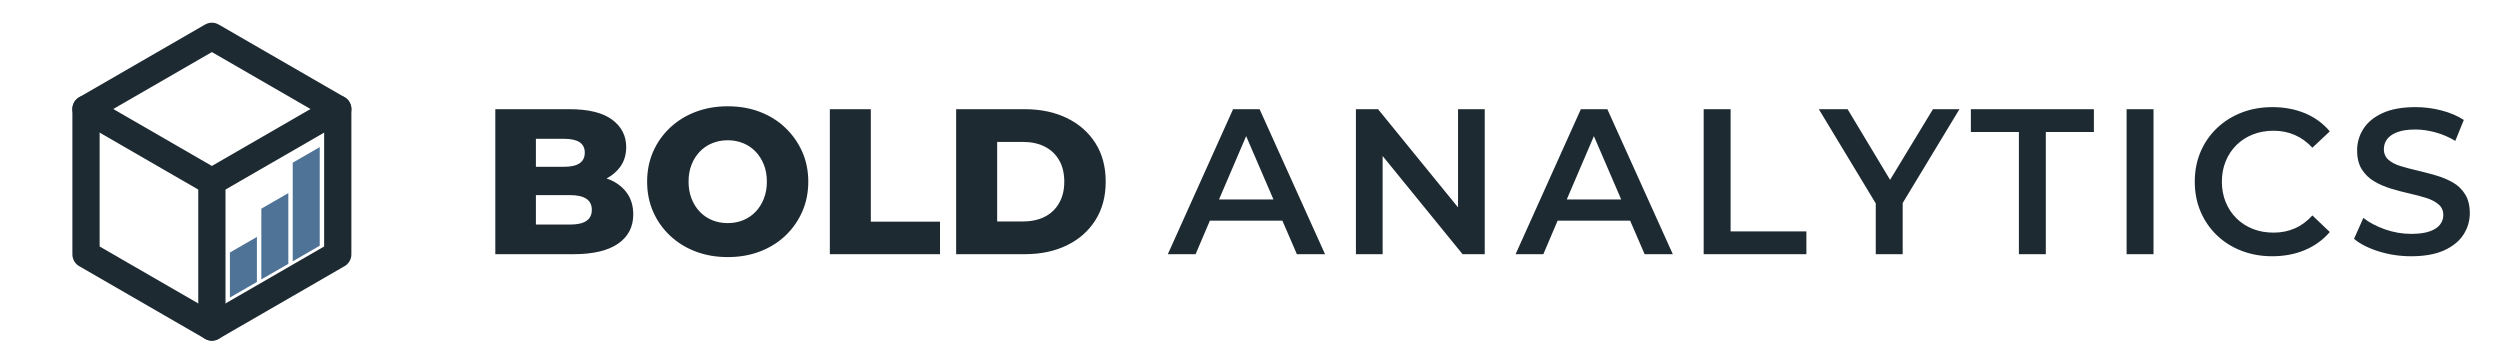
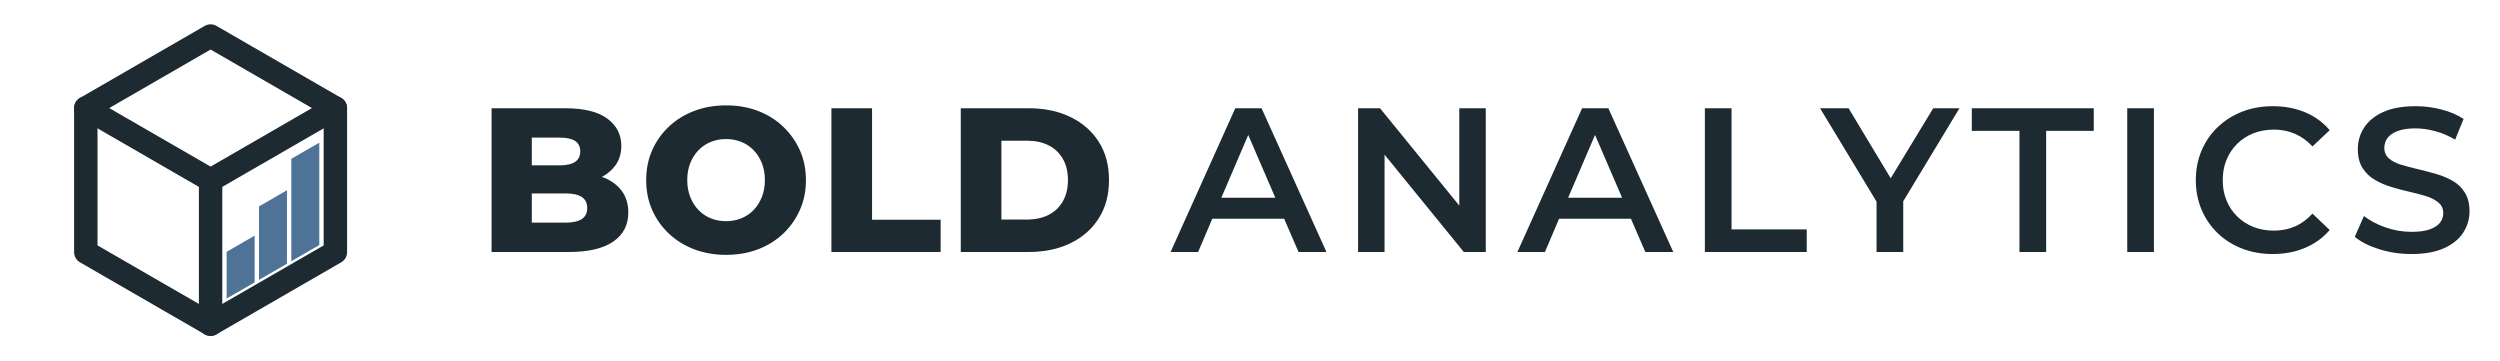
- <svg xmlns="http://www.w3.org/2000/svg" viewBox="0 0 687.38 100" width="688" height="100">
-   <g fill="none" stroke="#1e2a32" stroke-width="7.5" stroke-linejoin="round" stroke-linecap="round">
+ <svg xmlns="http://www.w3.org/2000/svg" viewBox="0 0 693.08 100" width="694" height="100">
+   <g fill="none" stroke="#1e2a32" stroke-width="6.5" stroke-linejoin="round" stroke-linecap="round">
    <polygon points="58,10 92.64,30 92.64,70 58,90 23.36,70 23.36,30" />
    <path d="M23.36,30 L58,50 L92.64,30 M58,50 L58,90" />
  </g>
-   <path d="M62.96,81.88 L70.39,77.59 L70.39,65.2 L62.96,69.49 Z" fill="#4f7396" />
-   <path d="M71.61,76.89 L79.04,72.61 L79.04,53.14 L71.61,57.42 Z" fill="#4f7396" />
-   <path d="M80.25,71.91 L87.68,67.62 L87.68,40.48 L80.25,44.77 Z" fill="#4f7396" />
-   <path d="M157.55 69.95L136 69.95L136 30.05L156.41 30.05Q164.27 30.05 168.15 32.93Q172.02 35.81 172.02 40.48L172.02 40.48Q172.02 43.56 170.43 45.84L170.43 45.84Q169.00 47.83 166.61 49.14L166.61 49.14Q167.01 49.26 167.35 49.37L167.35 49.37Q170.48 50.68 172.22 53.11Q173.96 55.53 173.96 59.01L173.96 59.01Q173.96 64.19 169.77 67.07Q165.58 69.95 157.55 69.95L157.55 69.95ZM147.17 53.70L147.17 61.80L156.63 61.80Q159.54 61.80 161.05 60.80Q162.56 59.80 162.56 57.75Q162.56 55.70 161.05 54.70Q159.54 53.70 156.63 53.70L156.63 53.70L147.17 53.70ZM147.17 38.20L147.17 45.90L154.92 45.90Q157.77 45.90 159.20 44.93Q160.62 43.96 160.62 42.02Q160.62 40.08 159.20 39.14Q157.77 38.20 154.92 38.20L154.92 38.20L147.17 38.20ZM199.95 70.75L199.95 70.75Q195.17 70.75 191.12 69.21Q187.07 67.67 184.08 64.85Q181.09 62.03 179.43 58.26Q177.78 54.50 177.78 50.00L177.78 50.00Q177.78 45.50 179.43 41.73Q181.09 37.97 184.08 35.15Q187.07 32.33 191.12 30.79Q195.17 29.25 199.95 29.25L199.95 29.25Q204.80 29.25 208.82 30.79Q212.84 32.33 215.80 35.15Q218.76 37.97 220.45 41.73Q222.13 45.50 222.13 50.00L222.13 50.00Q222.13 54.50 220.45 58.29Q218.76 62.08 215.80 64.88Q212.84 67.67 208.82 69.21Q204.80 70.75 199.95 70.75ZM199.95 61.40L199.95 61.40Q202.23 61.40 204.20 60.60Q206.17 59.80 207.62 58.29Q209.07 56.78 209.90 54.67Q210.73 52.56 210.73 50.00L210.73 50.00Q210.73 47.38 209.90 45.30Q209.07 43.22 207.62 41.71Q206.17 40.20 204.20 39.40Q202.23 38.60 199.95 38.60L199.95 38.60Q197.67 38.60 195.71 39.40Q193.74 40.20 192.29 41.71Q190.83 43.22 190.01 45.30Q189.18 47.38 189.18 50.00L189.18 50.00Q189.18 52.56 190.01 54.67Q190.83 56.78 192.29 58.29Q193.74 59.80 195.71 60.60Q197.67 61.40 199.95 61.40ZM258.38 69.95L228.06 69.95L228.06 30.05L239.34 30.05L239.34 61.00L258.38 61.00L258.38 69.95ZM281.69 69.95L262.82 69.95L262.82 30.05L281.69 30.05Q288.30 30.05 293.32 32.50Q298.34 34.95 301.16 39.40Q303.98 43.84 303.98 50.00L303.98 50.00Q303.98 56.10 301.16 60.57Q298.34 65.05 293.32 67.50Q288.30 69.95 281.69 69.95L281.69 69.95ZM274.11 39.06L274.11 60.94L281.24 60.94Q284.66 60.94 287.19 59.66Q289.73 58.38 291.15 55.90Q292.58 53.42 292.58 50.00L292.58 50.00Q292.58 46.52 291.15 44.07Q289.73 41.62 287.19 40.34Q284.66 39.06 281.24 39.06L281.24 39.06L274.11 39.06Z" fill="#1e2a32" />
-   <path d="M328.72 69.95L321.08 69.95L339.03 30.05L346.33 30.05L364.34 69.95L356.59 69.95L352.60 60.72L332.65 60.72L328.72 69.95ZM335.16 54.90L350.15 54.90L342.63 37.46L335.16 54.90ZM380.19 69.95L372.84 69.95L372.84 30.05L378.93 30.05L400.94 57.07L400.94 30.05L408.29 30.05L408.29 69.95L402.19 69.95L380.19 42.93L380.19 69.95ZM424.42 69.95L416.78 69.95L434.74 30.05L442.03 30.05L460.05 69.95L452.29 69.95L448.30 60.72L428.35 60.72L424.42 69.95ZM430.86 54.90L445.85 54.90L438.33 37.46L430.86 54.90ZM496.81 69.95L468.54 69.95L468.54 30.05L475.95 30.05L475.95 63.68L496.81 63.68L496.81 69.95ZM523.31 69.95L515.90 69.95L515.90 55.98L500.23 30.05L508.15 30.05L519.84 49.49L531.64 30.05L538.93 30.05L523.31 55.87L523.31 69.95ZM562.70 69.95L555.29 69.95L555.29 36.32L542.07 36.32L542.07 30.05L575.93 30.05L575.93 36.32L562.70 36.32L562.70 69.95ZM592.34 69.95L584.93 69.95L584.93 30.05L592.34 30.05L592.34 69.95ZM625.00 70.52L625.00 70.52Q620.44 70.52 616.54 69.01Q612.63 67.50 609.76 64.73Q606.88 61.97 605.28 58.21Q603.69 54.45 603.69 50.00L603.69 50.00Q603.69 45.55 605.28 41.79Q606.88 38.03 609.78 35.27Q612.69 32.50 616.57 30.99Q620.44 29.48 625.06 29.48L625.06 29.48Q629.96 29.48 634.01 31.16Q638.06 32.84 640.85 36.15L640.85 36.15L636.06 40.65Q633.89 38.31 631.22 37.15Q628.54 35.98 625.40 35.98L625.40 35.98Q622.27 35.98 619.67 37.00Q617.08 38.03 615.17 39.91Q613.26 41.79 612.21 44.36Q611.15 46.92 611.15 50.00L611.15 50.00Q611.15 53.08 612.21 55.64Q613.26 58.21 615.17 60.09Q617.08 61.97 619.67 63.00Q622.27 64.02 625.40 64.02L625.40 64.02Q628.54 64.02 631.22 62.85Q633.89 61.68 636.06 59.29L636.06 59.29L640.85 63.85Q638.06 67.10 634.01 68.81Q629.96 70.52 625.00 70.52ZM663.25 70.52L663.25 70.52Q658.58 70.52 654.30 69.18Q650.03 67.84 647.52 65.73L647.52 65.73L650.08 59.97Q652.48 61.86 656.01 63.11Q659.55 64.36 663.25 64.36L663.25 64.36Q666.38 64.36 668.32 63.68Q670.26 63.00 671.17 61.83Q672.09 60.66 672.09 59.18L672.09 59.18Q672.09 57.35 670.77 56.24Q669.46 55.13 667.38 54.47Q665.30 53.82 662.77 53.25Q660.23 52.68 657.69 51.91Q655.16 51.14 653.08 49.91Q651.00 48.69 649.68 46.64Q648.37 44.58 648.37 41.39L648.37 41.39Q648.37 38.14 650.11 35.44Q651.85 32.73 655.41 31.10Q658.98 29.48 664.45 29.48L664.45 29.48Q668.04 29.48 671.57 30.39Q675.11 31.30 677.73 33.01L677.73 33.01L675.39 38.77Q672.71 37.17 669.86 36.41Q667.01 35.64 664.39 35.64L664.39 35.64Q661.31 35.64 659.40 36.38Q657.49 37.12 656.61 38.31Q655.73 39.51 655.73 41.05L655.73 41.05Q655.73 42.87 657.01 43.99Q658.29 45.10 660.37 45.72Q662.45 46.35 665.02 46.95Q667.58 47.55 670.12 48.29Q672.65 49.03 674.74 50.23Q676.82 51.42 678.10 53.48Q679.38 55.53 679.38 58.66L679.38 58.66Q679.38 61.86 677.64 64.56Q675.90 67.27 672.31 68.90Q668.72 70.52 663.25 70.52Z" fill="#1e2a32" />
+   <path d="M62.46,82.87 L70.23,78.39 L70.23,65.41 L62.46,69.9 Z" fill="#4f7396" />
+   <path d="M71.44,77.69 L79.2,73.21 L79.2,52.81 L71.44,57.3 Z" fill="#4f7396" />
+   <path d="M80.41,72.51 L88.18,68.03 L88.18,39.6 L80.41,44.08 Z" fill="#4f7396" />
+   <path d="M157.55 69.95L136 69.95L136 30.05L156.41 30.05Q164.27 30.05 168.15 32.93Q172.02 35.81 172.02 40.48L172.02 40.48Q172.02 43.56 170.43 45.84L170.43 45.84Q169.00 47.83 166.61 49.14L166.61 49.14Q167.01 49.26 167.35 49.37L167.35 49.37Q170.48 50.68 172.22 53.11Q173.96 55.53 173.96 59.01L173.96 59.01Q173.96 64.19 169.77 67.07Q165.58 69.95 157.55 69.95L157.55 69.95ZM147.17 53.70L147.17 61.80L156.63 61.80Q159.54 61.80 161.05 60.80Q162.56 59.80 162.56 57.75Q162.56 55.70 161.05 54.70Q159.54 53.70 156.63 53.70L156.63 53.70L147.17 53.70ZM147.17 38.20L147.17 45.90L154.92 45.90Q157.77 45.90 159.20 44.93Q160.62 43.96 160.62 42.02Q160.62 40.08 159.20 39.14Q157.77 38.20 154.92 38.20L154.92 38.20L147.17 38.20ZM201.09 70.75L201.09 70.75Q196.31 70.75 192.26 69.21Q188.21 67.67 185.22 64.85Q182.23 62.03 180.57 58.26Q178.92 54.50 178.92 50.00L178.92 50.00Q178.92 45.50 180.57 41.73Q182.23 37.97 185.22 35.15Q188.21 32.33 192.26 30.79Q196.31 29.25 201.09 29.25L201.09 29.25Q205.94 29.25 209.96 30.79Q213.98 32.33 216.94 35.15Q219.90 37.97 221.59 41.73Q223.27 45.50 223.27 50.00L223.27 50.00Q223.27 54.50 221.59 58.29Q219.90 62.08 216.94 64.88Q213.98 67.67 209.96 69.21Q205.94 70.75 201.09 70.75ZM201.09 61.40L201.09 61.40Q203.37 61.40 205.34 60.60Q207.31 59.80 208.76 58.29Q210.21 56.78 211.04 54.67Q211.87 52.56 211.87 50.00L211.87 50.00Q211.87 47.38 211.04 45.30Q210.21 43.22 208.76 41.71Q207.31 40.20 205.34 39.40Q203.37 38.60 201.09 38.60L201.09 38.60Q198.81 38.60 196.85 39.40Q194.88 40.20 193.43 41.71Q191.97 43.22 191.15 45.30Q190.32 47.38 190.32 50.00L190.32 50.00Q190.32 52.56 191.15 54.67Q191.97 56.78 193.43 58.29Q194.88 59.80 196.85 60.60Q198.81 61.40 201.09 61.40ZM260.66 69.95L230.34 69.95L230.34 30.05L241.62 30.05L241.62 61.00L260.66 61.00L260.66 69.95ZM285.11 69.95L266.25 69.95L266.25 30.05L285.11 30.05Q291.72 30.05 296.74 32.50Q301.76 34.95 304.58 39.40Q307.40 43.84 307.40 50.00L307.40 50.00Q307.40 56.10 304.58 60.57Q301.76 65.05 296.74 67.50Q291.72 69.95 285.11 69.95L285.11 69.95ZM277.53 39.06L277.53 60.94L284.66 60.94Q288.08 60.94 290.61 59.66Q293.15 58.38 294.57 55.90Q296.00 53.42 296.00 50.00L296.00 50.00Q296.00 46.52 294.57 44.07Q293.15 41.62 290.61 40.34Q288.08 39.06 284.66 39.06L284.66 39.06L277.53 39.06Z" fill="#1e2a32" />
+   <path d="M332.14 69.95L324.50 69.95L342.45 30.05L349.75 30.05L367.76 69.95L360.01 69.95L356.02 60.72L336.07 60.72L332.14 69.95ZM338.58 54.90L353.57 54.90L346.05 37.46L338.58 54.90ZM383.89 69.95L376.54 69.95L376.54 30.05L382.64 30.05L404.64 57.07L404.64 30.05L411.99 30.05L411.99 69.95L405.89 69.95L383.89 42.93L383.89 69.95ZM428.41 69.95L420.77 69.95L438.73 30.05L446.02 30.05L464.04 69.95L456.28 69.95L452.29 60.72L432.34 60.72L428.41 69.95ZM434.85 54.90L449.84 54.90L442.32 37.46L434.85 54.90ZM501.09 69.95L472.81 69.95L472.81 30.05L480.22 30.05L480.22 63.68L501.09 63.68L501.09 69.95ZM527.88 69.95L520.47 69.95L520.47 55.98L504.79 30.05L512.71 30.05L524.40 49.49L536.20 30.05L543.49 30.05L527.88 55.87L527.88 69.95ZM567.55 69.95L560.14 69.95L560.14 36.32L546.91 36.32L546.91 30.05L580.77 30.05L580.77 36.32L567.55 36.32L567.55 69.95ZM597.47 69.95L590.06 69.95L590.06 30.05L597.47 30.05L597.47 69.95ZM630.42 70.52L630.42 70.52Q625.86 70.52 621.95 69.01Q618.05 67.50 615.17 64.73Q612.29 61.97 610.70 58.21Q609.10 54.45 609.10 50.00L609.10 50.00Q609.10 45.55 610.70 41.79Q612.29 38.03 615.20 35.27Q618.11 32.50 621.98 30.99Q625.86 29.48 630.48 29.48L630.48 29.48Q635.38 29.48 639.42 31.16Q643.47 32.84 646.26 36.15L646.26 36.15L641.48 40.65Q639.31 38.31 636.63 37.15Q633.95 35.98 630.82 35.98L630.82 35.98Q627.68 35.98 625.09 37.00Q622.50 38.03 620.59 39.91Q618.68 41.79 617.62 44.36Q616.57 46.92 616.57 50.00L616.57 50.00Q616.57 53.08 617.62 55.64Q618.68 58.21 620.59 60.09Q622.50 61.97 625.09 63.00Q627.68 64.02 630.82 64.02L630.82 64.02Q633.95 64.02 636.63 62.85Q639.31 61.68 641.48 59.29L641.48 59.29L646.26 63.85Q643.47 67.10 639.42 68.81Q635.38 70.52 630.42 70.52ZM668.95 70.52L668.95 70.52Q664.28 70.52 660.00 69.18Q655.73 67.84 653.22 65.73L653.22 65.73L655.78 59.97Q658.18 61.86 661.71 63.11Q665.25 64.36 668.95 64.36L668.95 64.36Q672.09 64.36 674.02 63.68Q675.96 63.00 676.87 61.83Q677.79 60.66 677.79 59.18L677.79 59.18Q677.79 57.35 676.47 56.24Q675.16 55.13 673.08 54.47Q671.00 53.82 668.47 53.25Q665.93 52.68 663.39 51.91Q660.86 51.14 658.78 49.91Q656.70 48.69 655.38 46.64Q654.07 44.58 654.07 41.39L654.07 41.39Q654.07 38.14 655.81 35.44Q657.55 32.73 661.11 31.10Q664.68 29.48 670.15 29.48L670.15 29.48Q673.74 29.48 677.27 30.39Q680.81 31.30 683.43 33.01L683.43 33.01L681.09 38.77Q678.41 37.17 675.56 36.41Q672.71 35.64 670.09 35.64L670.09 35.64Q667.01 35.64 665.10 36.38Q663.19 37.12 662.31 38.31Q661.43 39.51 661.43 41.05L661.43 41.05Q661.43 42.87 662.71 43.99Q663.99 45.10 666.07 45.72Q668.15 46.35 670.72 46.95Q673.28 47.55 675.82 48.29Q678.36 49.03 680.44 50.23Q682.52 51.42 683.80 53.48Q685.08 55.53 685.08 58.66L685.08 58.66Q685.08 61.86 683.34 64.56Q681.60 67.27 678.01 68.90Q674.42 70.52 668.95 70.52Z" fill="#1e2a32" />
</svg>
